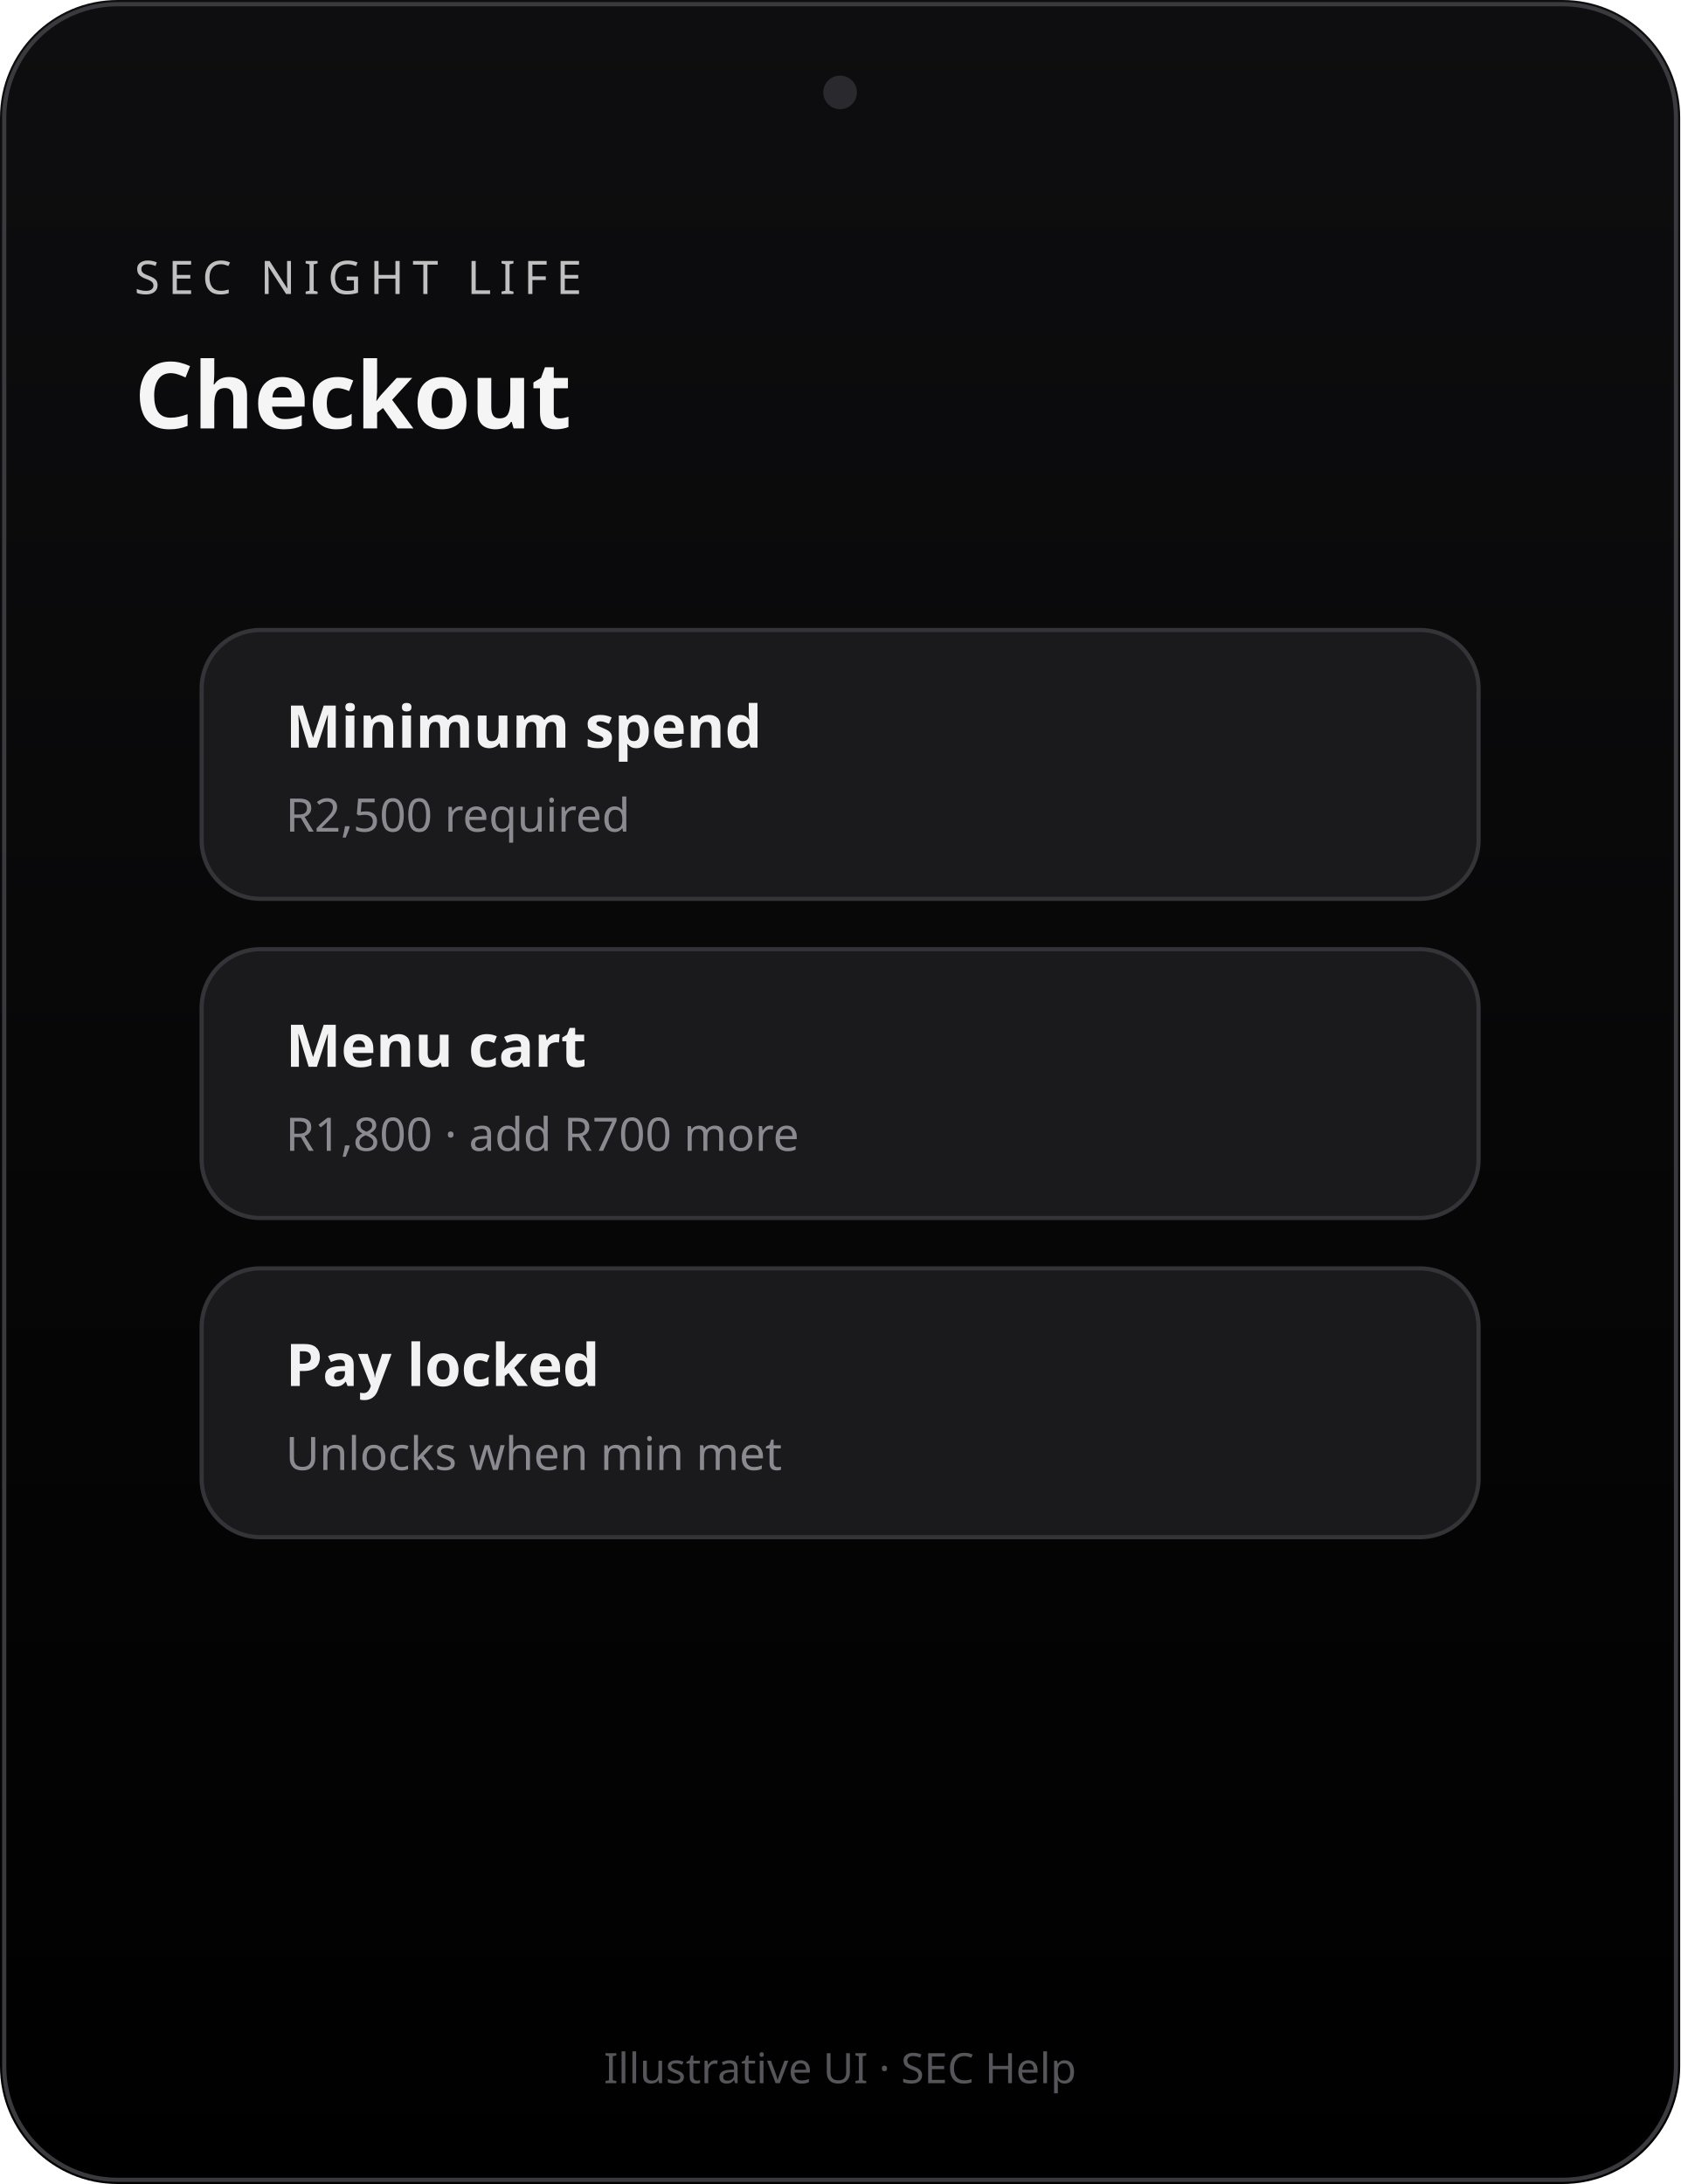
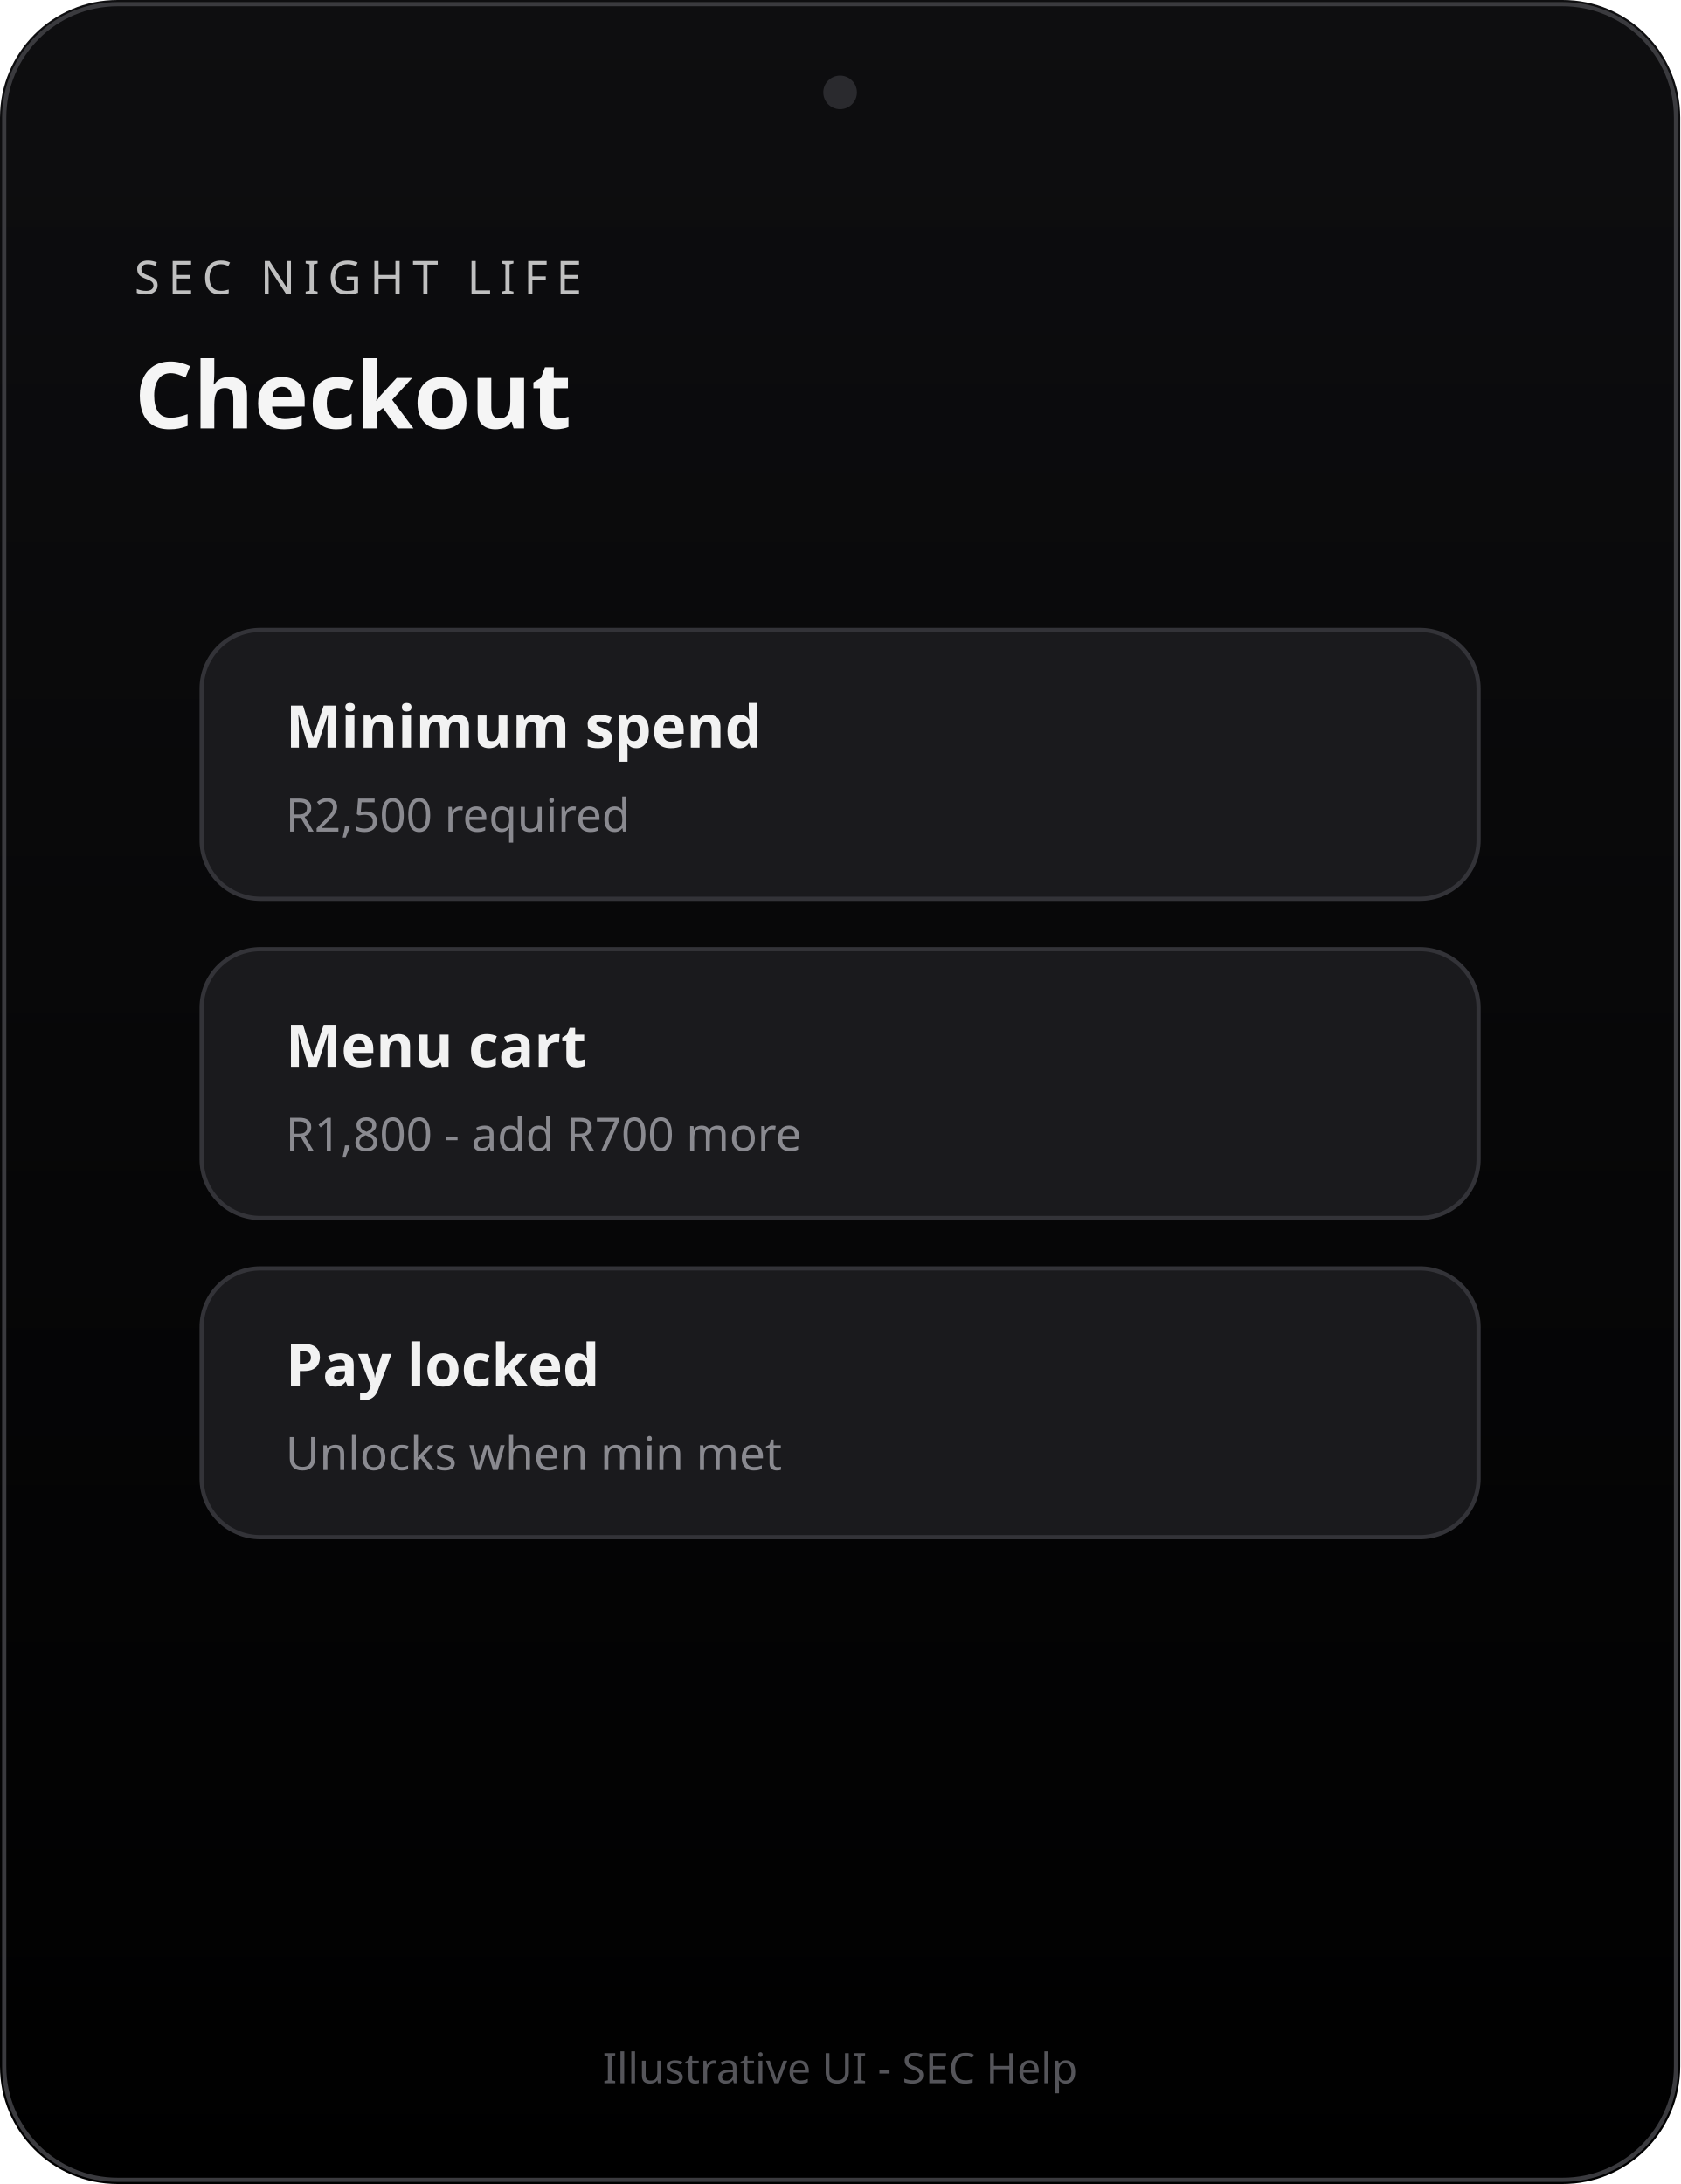
<svg xmlns="http://www.w3.org/2000/svg" viewBox="0 0 400 520" role="img">
  <defs>
    <linearGradient id="bg" x1="0" y1="0" x2="0" y2="1">
      <stop offset="0%" stop-color="#0e0e10" />
      <stop offset="100%" stop-color="#000" />
    </linearGradient>
  </defs>
  <rect width="400" height="520" rx="28" fill="url(#bg)" />
  <rect x="1" y="1" width="398" height="518" rx="27" fill="none" stroke="#3a3a3e" />
  <circle cx="200" cy="22" r="4" fill="#2a2a2e" />
  <text x="32" y="70" fill="#C0C0C0" font-family="system-ui,sans-serif" font-size="11" letter-spacing="2">SEC NIGHT LIFE</text>
  <text x="32" y="102" fill="#f5f5f5" font-family="system-ui,sans-serif" font-size="22" font-weight="700">Checkout</text>
  <rect x="48" y="150" width="304" height="64" rx="14" fill="#1a1a1d" stroke="#333338" />
  <text x="68" y="178" fill="#f2f2f2" font-family="system-ui,sans-serif" font-size="14" font-weight="600">Minimum spend</text>
  <text x="68" y="198" fill="#8a8a90" font-family="system-ui,sans-serif" font-size="11">R2,500 required</text>
  <rect x="48" y="226" width="304" height="64" rx="14" fill="#1a1a1d" stroke="#333338" />
  <text x="68" y="254" fill="#f2f2f2" font-family="system-ui,sans-serif" font-size="14" font-weight="600">Menu cart</text>
-   <text x="68" y="274" fill="#8a8a90" font-family="system-ui,sans-serif" font-size="11">R1,800 · add R700 more</text>
+   <text x="68" y="274" fill="#8a8a90" font-family="system-ui,sans-serif" font-size="11">R1,800 - add R700 more</text>
  <rect x="48" y="302" width="304" height="64" rx="14" fill="#1a1a1d" stroke="#333338" />
  <text x="68" y="330" fill="#f2f2f2" font-family="system-ui,sans-serif" font-size="14" font-weight="600">Pay locked</text>
  <text x="68" y="350" fill="#8a8a90" font-family="system-ui,sans-serif" font-size="11">Unlocks when min met</text>
-   <text x="200" y="496" text-anchor="middle" fill="#55555a" font-family="system-ui,sans-serif" font-size="10">Illustrative UI · SEC Help</text>
+   <text x="200" y="496" text-anchor="middle" fill="#55555a" font-family="system-ui,sans-serif" font-size="10">Illustrative UI - SEC Help</text>
</svg>
